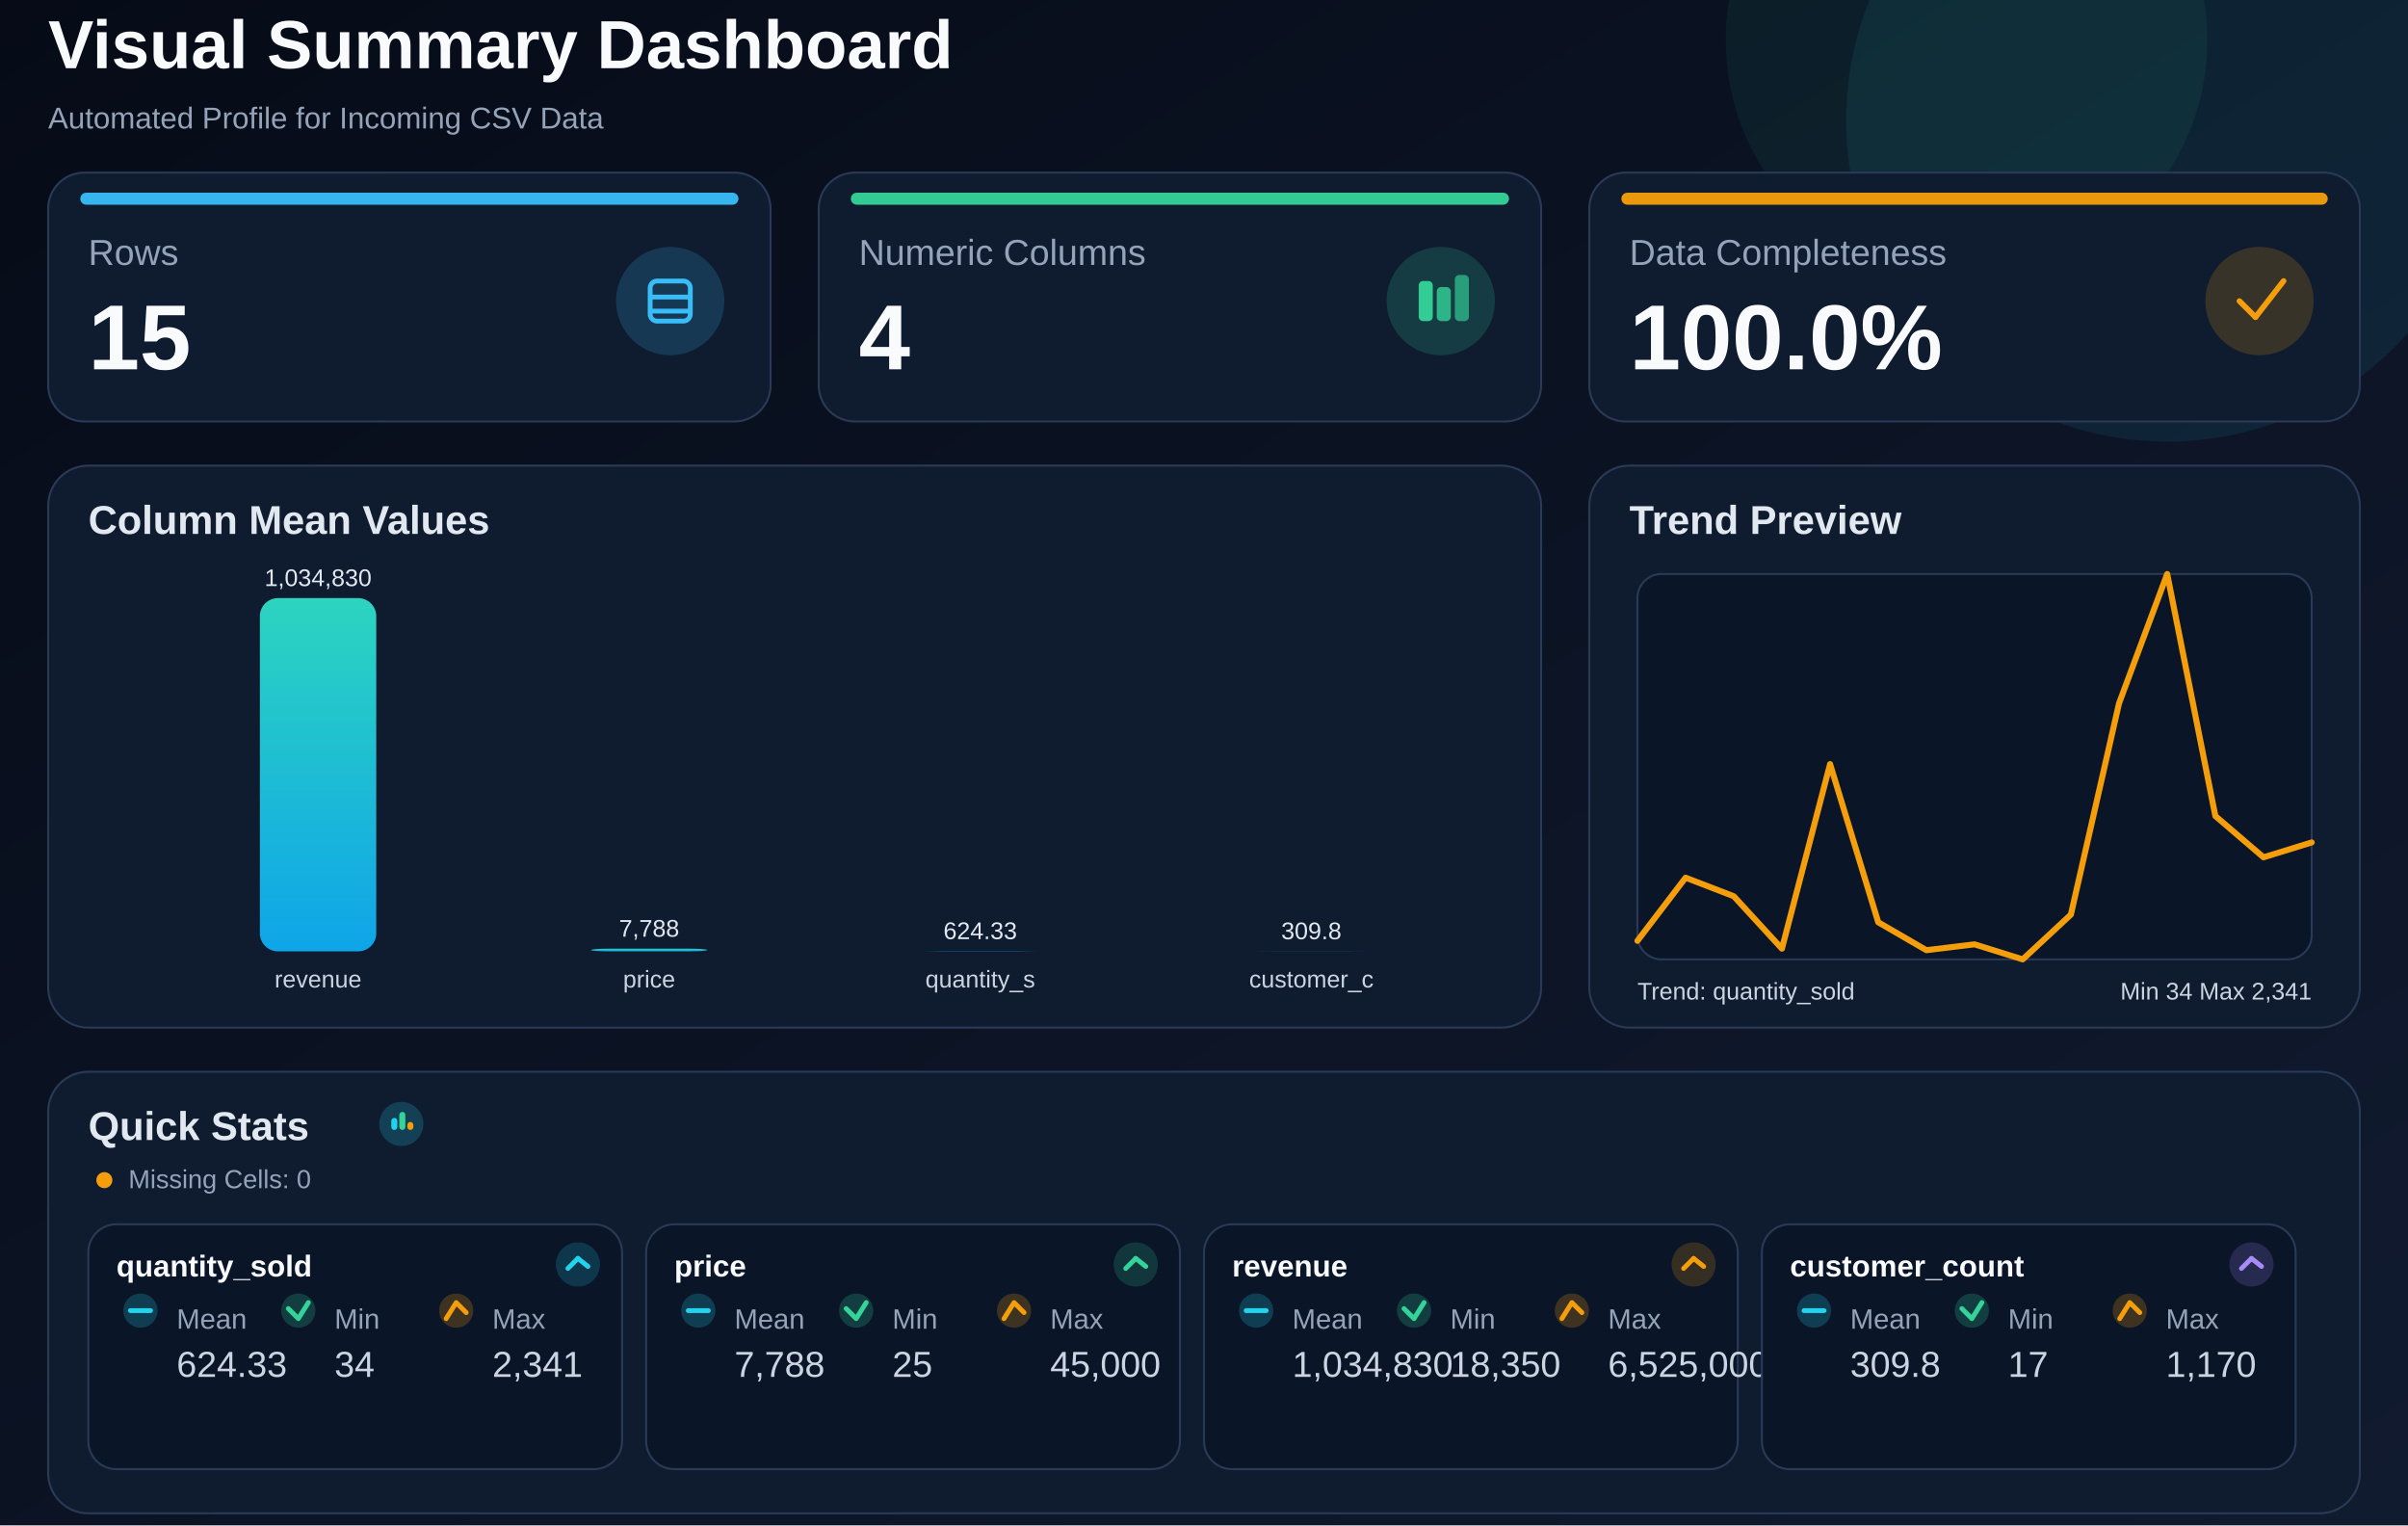
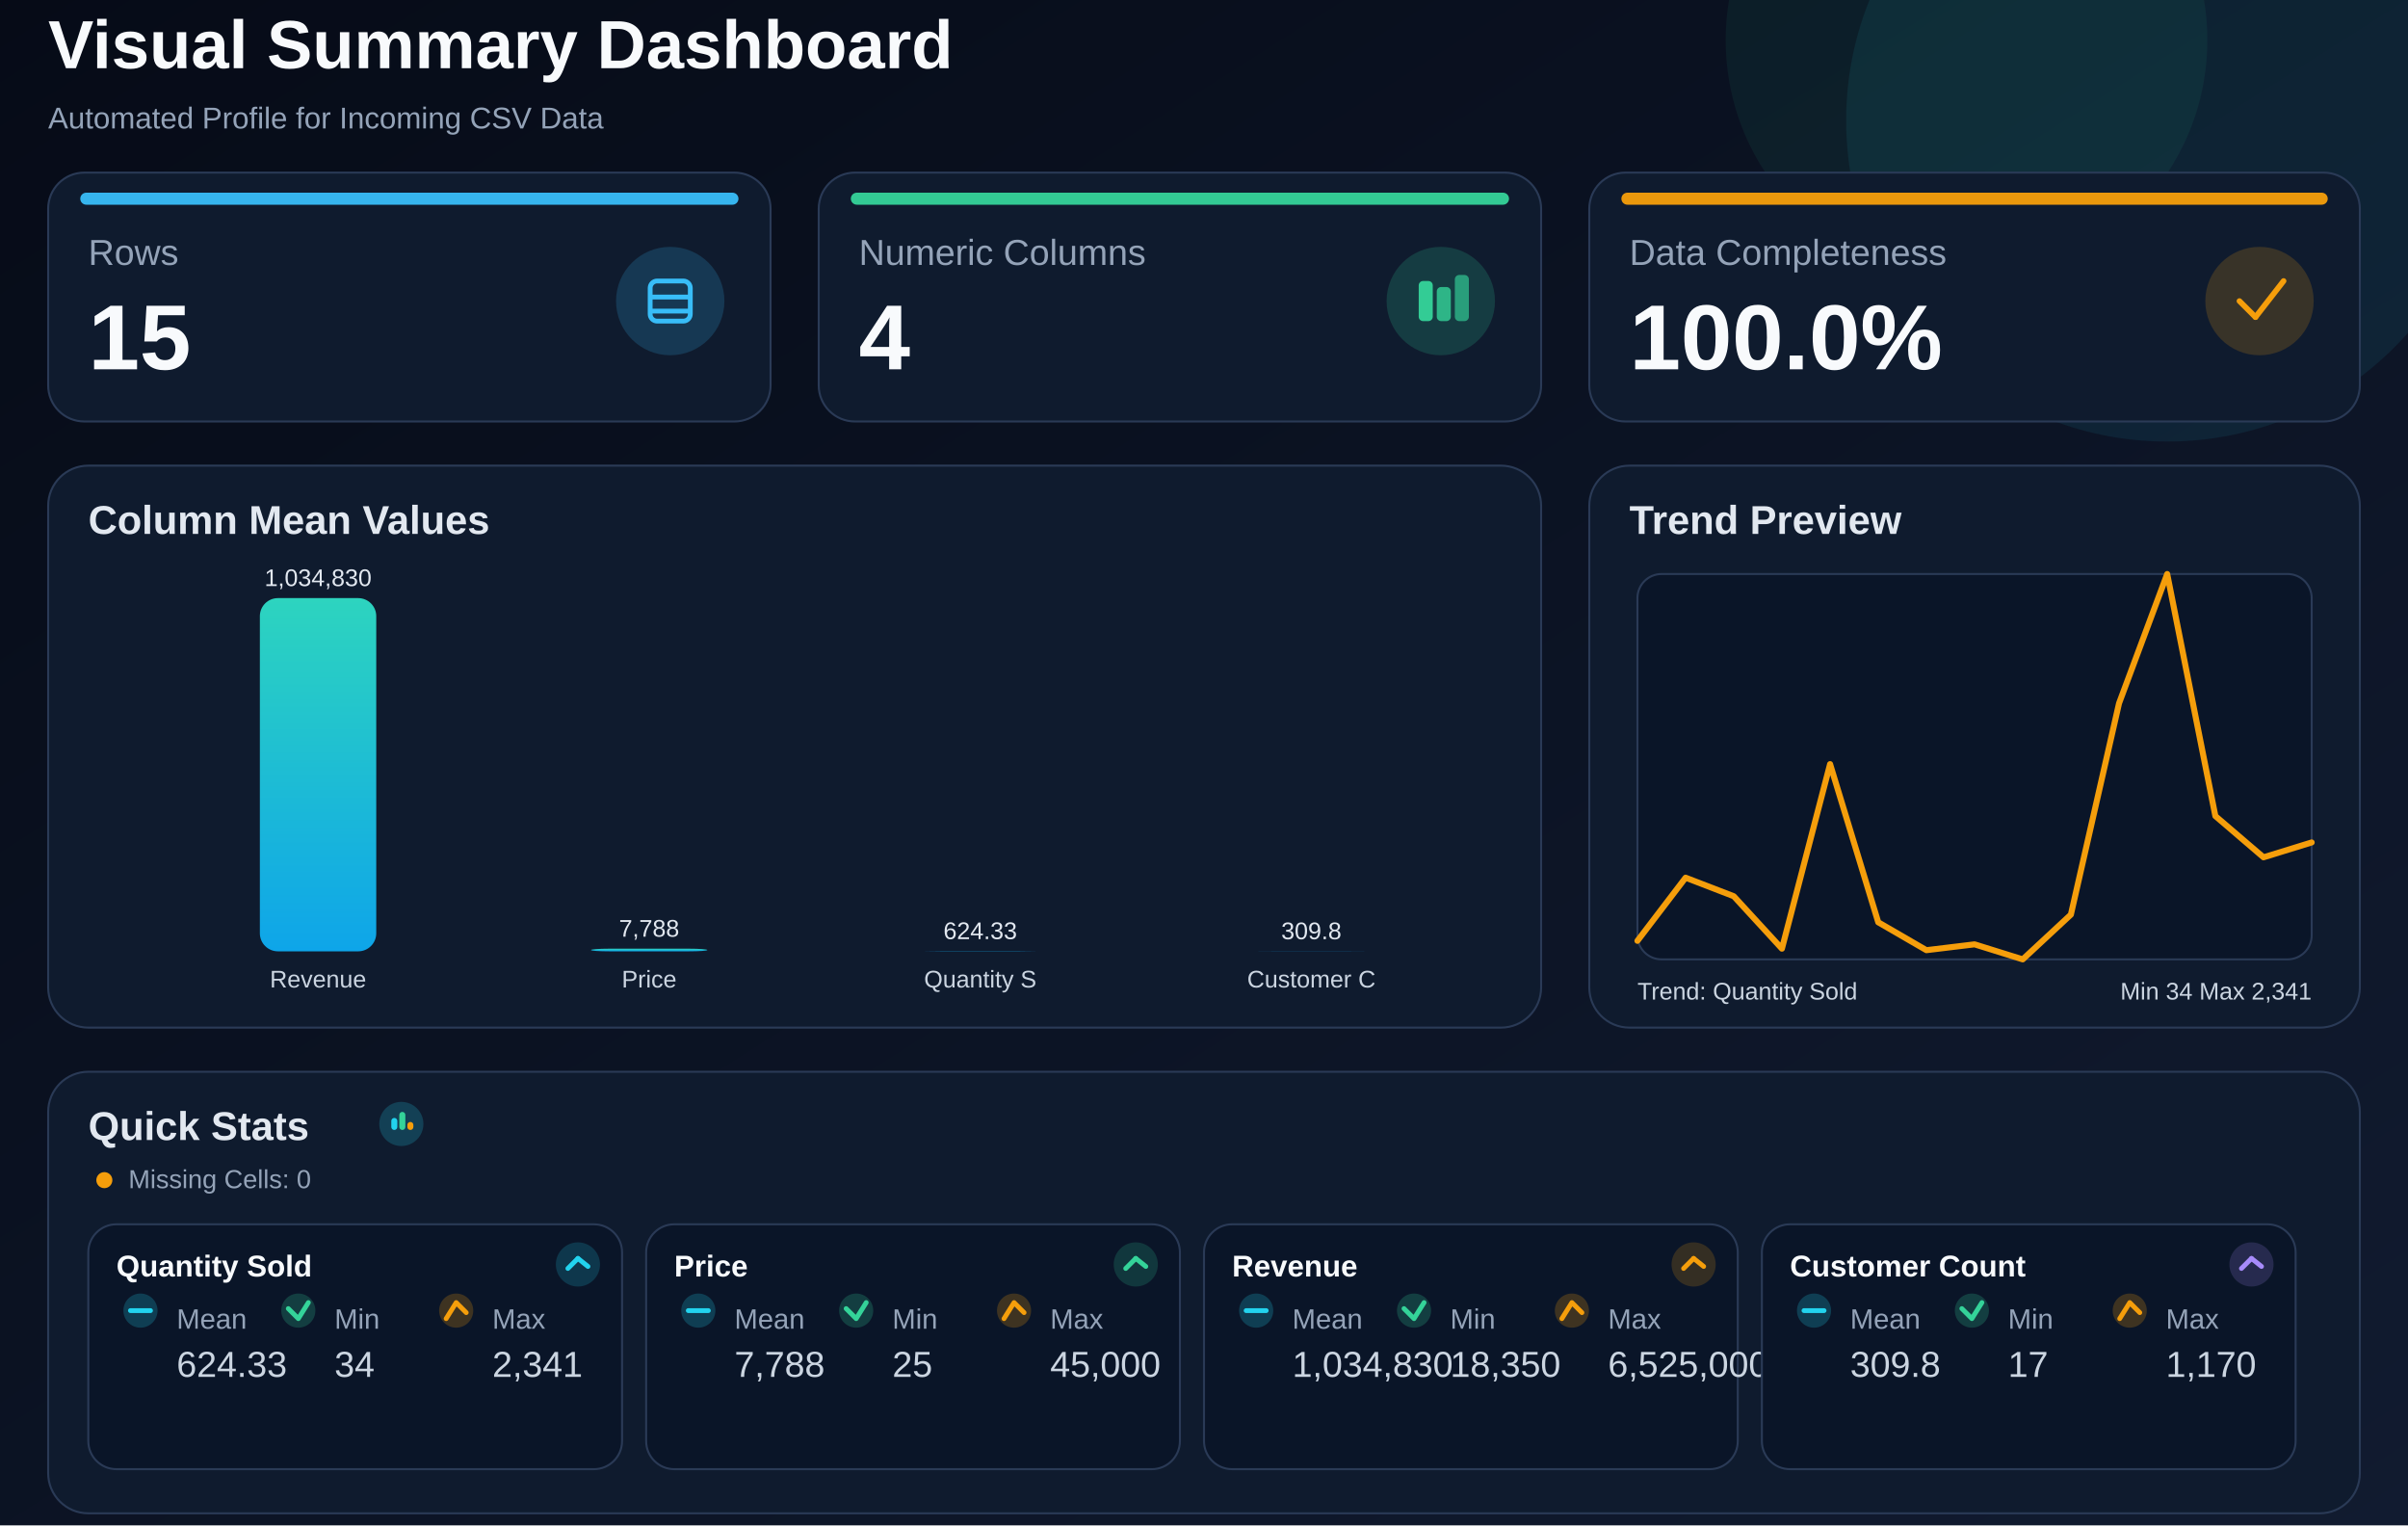
<svg xmlns="http://www.w3.org/2000/svg" width="1200" height="760" font-family="Poppins, Segoe UI, Arial, sans-serif">
  <defs>
    <linearGradient id="bg" x1="0" y1="0" x2="1" y2="1">
      <stop offset="0%" stop-color="#060b17" />
      <stop offset="100%" stop-color="#111b30" />
    </linearGradient>
    <linearGradient id="bar" x1="0" y1="0" x2="0" y2="1">
      <stop offset="0%" stop-color="#2dd4bf" />
      <stop offset="100%" stop-color="#0ea5e9" />
    </linearGradient>
  </defs>
  <rect width="1200" height="760" fill="url(#bg)" />
  <circle cx="1080" cy="60" r="160" fill="#22d3ee" opacity="0.08" />
  <circle cx="980" cy="20" r="120" fill="#34d399" opacity="0.07" />
  <text x="24" y="34" font-size="34" font-weight="700" fill="#f8fafc">Visual Summary Dashboard</text>
  <text x="24" y="64" font-size="15" fill="#94a3b8">Automated Profile for Incoming CSV Data</text>
  <rect x="24" y="86" width="360" height="124" rx="18" fill="#0f1b2e" stroke="#2a3a56" />
  <rect x="40" y="96" width="328" height="6" rx="3" fill="#38bdf8" opacity="0.95" />
  <circle cx="334" cy="150" r="27" fill="#38bdf8" opacity="0.18" />
  <rect x="324" y="140" width="20" height="20" rx="3.5" fill="none" stroke="#38bdf8" stroke-width="2.4" />
  <line x1="324" y1="148" x2="344" y2="148" stroke="#38bdf8" stroke-width="2.4" />
  <line x1="324" y1="155" x2="344" y2="155" stroke="#38bdf8" stroke-width="2.4" />
  <text x="44" y="132" font-size="18" font-weight="500" fill="#94a3b8">Rows</text>
  <text x="44" y="184" font-size="46" font-weight="700" fill="#f8fafc">15</text>
  <rect x="408" y="86" width="360" height="124" rx="18" fill="#0f1b2e" stroke="#2a3a56" />
  <rect x="424" y="96" width="328" height="6" rx="3" fill="#34d399" opacity="0.95" />
  <circle cx="718" cy="150" r="27" fill="#34d399" opacity="0.18" />
  <rect x="707" y="140" width="7" height="20" rx="2.2" fill="#34d399" opacity="0.95" />
  <rect x="716" y="143" width="7" height="17" rx="2.2" fill="#34d399" opacity="0.8" />
  <rect x="725" y="137" width="7" height="23" rx="2.2" fill="#34d399" opacity="0.65" />
  <text x="428" y="132" font-size="18" font-weight="500" fill="#94a3b8">Numeric Columns</text>
  <text x="428" y="184" font-size="46" font-weight="700" fill="#f8fafc">4</text>
  <rect x="792" y="86" width="384" height="124" rx="18" fill="#0f1b2e" stroke="#2a3a56" />
  <rect x="808" y="96" width="352" height="6" rx="3" fill="#f59e0b" opacity="0.95" />
  <circle cx="1126" cy="150" r="27" fill="#f59e0b" opacity="0.18" />
  <line x1="1116" y1="150" x2="1124" y2="158" stroke="#f59e0b" stroke-width="2.8" stroke-linecap="round" />
  <line x1="1124" y1="158" x2="1138" y2="140" stroke="#f59e0b" stroke-width="2.8" stroke-linecap="round" />
  <text x="812" y="132" font-size="18" font-weight="500" fill="#94a3b8">Data Completeness</text>
  <text x="812" y="184" font-size="46" font-weight="700" fill="#f8fafc">100.0%</text>
  <rect x="24" y="232" width="744" height="280" rx="20" fill="#0f1b2e" stroke="#2a3a56" />
  <text x="44" y="266" font-size="20" font-weight="600" fill="#e2e8f0">Column Mean Values</text>
  <rect x="129.50" y="298.00" width="58.00" height="176.00" rx="9" fill="url(#bar)" />
-   <text x="158.50" y="492" font-size="12" fill="#cbd5e1" text-anchor="middle">revenue</text>
+   <text x="158.50" y="492" font-size="12" fill="#cbd5e1" text-anchor="middle">Revenue</text>
  <text x="158.50" y="292.00" font-size="12" fill="#e2e8f0" text-anchor="middle">1,034,830</text>
  <rect x="294.50" y="472.68" width="58.00" height="1.32" rx="9" fill="url(#bar)" />
-   <text x="323.50" y="492" font-size="12" fill="#cbd5e1" text-anchor="middle">price</text>
+   <text x="323.50" y="492" font-size="12" fill="#cbd5e1" text-anchor="middle">Price</text>
  <text x="323.50" y="466.68" font-size="12" fill="#e2e8f0" text-anchor="middle">7,788</text>
  <rect x="459.50" y="473.89" width="58.00" height="0.11" rx="9" fill="url(#bar)" />
-   <text x="488.50" y="492" font-size="12" fill="#cbd5e1" text-anchor="middle">quantity_s</text>
+   <text x="488.50" y="492" font-size="12" fill="#cbd5e1" text-anchor="middle">Quantity S</text>
  <text x="488.50" y="467.89" font-size="12" fill="#e2e8f0" text-anchor="middle">624.33</text>
  <rect x="624.50" y="473.95" width="58.00" height="0.05" rx="9" fill="url(#bar)" />
-   <text x="653.50" y="492" font-size="12" fill="#cbd5e1" text-anchor="middle">customer_c</text>
+   <text x="653.50" y="492" font-size="12" fill="#cbd5e1" text-anchor="middle">Customer C</text>
  <text x="653.50" y="467.95" font-size="12" fill="#e2e8f0" text-anchor="middle">309.8</text>
  <rect x="792" y="232" width="384" height="280" rx="20" fill="#0f1b2e" stroke="#2a3a56" />
  <text x="812" y="266" font-size="20" font-weight="600" fill="#e2e8f0">Trend Preview</text>
  <rect x="816" y="286" width="336" height="192" rx="12" fill="#0a1528" stroke="#2a3a56" />
  <polyline points="816.00,468.76 840.00,437.30 864.00,446.54 888.00,472.67 912.00,380.71 936.00,459.52 960.00,473.42 984.00,470.51 1008.00,478.00 1032.00,455.70 1056.00,350.42 1080.00,286.00 1104.00,406.59 1128.00,427.15 1152.00,419.74" fill="none" stroke="#f59e0b" stroke-width="3" stroke-linecap="round" stroke-linejoin="round" />
-   <text x="816" y="498" font-size="12" fill="#cbd5e1">Trend: quantity_sold</text>
+   <text x="816" y="498" font-size="12" fill="#cbd5e1">Trend: Quantity Sold</text>
  <text x="1152" y="498" font-size="12" fill="#cbd5e1" text-anchor="end">Min 34  Max 2,341</text>
  <rect x="24" y="534" width="1152" height="220" rx="20" fill="#0f1b2e" stroke="#2a3a56" />
  <circle cx="200" cy="560" r="11" fill="#22d3ee" opacity="0.2" />
  <rect x="195" y="557" width="3" height="6" rx="1.5" fill="#22d3ee" />
  <rect x="199" y="554" width="3" height="9" rx="1.5" fill="#34d399" />
  <rect x="203" y="559" width="3" height="4" rx="1.5" fill="#f59e0b" />
  <text x="44" y="568" font-size="20" font-weight="600" fill="#e2e8f0">Quick Stats</text>
  <circle cx="52" cy="588" r="4" fill="#f59e0b" />
  <text x="64" y="592" font-size="13" fill="#94a3b8">Missing Cells: 0</text>
  <rect x="44.00" y="610" width="266.00" height="122" rx="14" fill="#0a1528" stroke="#2a3a56" />
  <circle cx="288.0" cy="630" r="11" fill="#22d3ee" opacity="0.18" />
  <line x1="283.0" y1="632" x2="288.0" y2="627" stroke="#22d3ee" stroke-width="2.4" stroke-linecap="round" />
  <line x1="288.0" y1="627" x2="293.0" y2="631" stroke="#22d3ee" stroke-width="2.4" stroke-linecap="round" />
-   <text x="58.00" y="636" font-size="15" font-weight="600" fill="#f8fafc">quantity_sold</text>
+   <text x="58.00" y="636" font-size="15" font-weight="600" fill="#f8fafc">Quantity Sold</text>
  <circle cx="70.0" cy="653" r="8.5" fill="#22d3ee" opacity="0.22" />
  <line x1="65.0" y1="653" x2="75.0" y2="653" stroke="#22d3ee" stroke-width="2.4" stroke-linecap="round" />
  <text x="88.00" y="662" font-size="14" fill="#94a3b8">Mean</text>
  <text x="88.00" y="686" font-size="18" fill="#cbd5e1">624.33</text>
  <circle cx="148.667" cy="653" r="8.5" fill="#34d399" opacity="0.22" />
  <polyline points="143.667,652 148.667,657 153.667,649" fill="none" stroke="#34d399" stroke-width="2.4" stroke-linecap="round" stroke-linejoin="round" />
  <text x="166.67" y="662" font-size="14" fill="#94a3b8">Min</text>
  <text x="166.67" y="686" font-size="18" fill="#cbd5e1">34</text>
  <circle cx="227.333" cy="653" r="8.5" fill="#f59e0b" opacity="0.22" />
  <polyline points="222.333,657 227.333,649 232.333,654" fill="none" stroke="#f59e0b" stroke-width="2.4" stroke-linecap="round" stroke-linejoin="round" />
  <text x="245.33" y="662" font-size="14" fill="#94a3b8">Max</text>
  <text x="245.33" y="686" font-size="18" fill="#cbd5e1">2,341</text>
  <rect x="322.00" y="610" width="266.00" height="122" rx="14" fill="#0a1528" stroke="#2a3a56" />
  <circle cx="566.0" cy="630" r="11" fill="#34d399" opacity="0.18" />
  <line x1="561.0" y1="632" x2="566.0" y2="627" stroke="#34d399" stroke-width="2.4" stroke-linecap="round" />
  <line x1="566.0" y1="627" x2="571.0" y2="631" stroke="#34d399" stroke-width="2.4" stroke-linecap="round" />
-   <text x="336.00" y="636" font-size="15" font-weight="600" fill="#f8fafc">price</text>
+   <text x="336.00" y="636" font-size="15" font-weight="600" fill="#f8fafc">Price</text>
  <circle cx="348.0" cy="653" r="8.5" fill="#22d3ee" opacity="0.22" />
  <line x1="343.0" y1="653" x2="353.0" y2="653" stroke="#22d3ee" stroke-width="2.4" stroke-linecap="round" />
  <text x="366.00" y="662" font-size="14" fill="#94a3b8">Mean</text>
  <text x="366.00" y="686" font-size="18" fill="#cbd5e1">7,788</text>
  <circle cx="426.667" cy="653" r="8.5" fill="#34d399" opacity="0.22" />
  <polyline points="421.667,652 426.667,657 431.667,649" fill="none" stroke="#34d399" stroke-width="2.4" stroke-linecap="round" stroke-linejoin="round" />
  <text x="444.67" y="662" font-size="14" fill="#94a3b8">Min</text>
  <text x="444.67" y="686" font-size="18" fill="#cbd5e1">25</text>
  <circle cx="505.333" cy="653" r="8.5" fill="#f59e0b" opacity="0.22" />
  <polyline points="500.333,657 505.333,649 510.333,654" fill="none" stroke="#f59e0b" stroke-width="2.4" stroke-linecap="round" stroke-linejoin="round" />
  <text x="523.33" y="662" font-size="14" fill="#94a3b8">Max</text>
  <text x="523.33" y="686" font-size="18" fill="#cbd5e1">45,000</text>
  <rect x="600.00" y="610" width="266.00" height="122" rx="14" fill="#0a1528" stroke="#2a3a56" />
  <circle cx="844.0" cy="630" r="11" fill="#f59e0b" opacity="0.18" />
  <line x1="839.0" y1="632" x2="844.0" y2="627" stroke="#f59e0b" stroke-width="2.4" stroke-linecap="round" />
  <line x1="844.0" y1="627" x2="849.0" y2="631" stroke="#f59e0b" stroke-width="2.4" stroke-linecap="round" />
-   <text x="614.00" y="636" font-size="15" font-weight="600" fill="#f8fafc">revenue</text>
+   <text x="614.00" y="636" font-size="15" font-weight="600" fill="#f8fafc">Revenue</text>
  <circle cx="626.0" cy="653" r="8.5" fill="#22d3ee" opacity="0.22" />
  <line x1="621.0" y1="653" x2="631.0" y2="653" stroke="#22d3ee" stroke-width="2.4" stroke-linecap="round" />
  <text x="644.00" y="662" font-size="14" fill="#94a3b8">Mean</text>
  <text x="644.00" y="686" font-size="18" fill="#cbd5e1">1,034,830</text>
  <circle cx="704.667" cy="653" r="8.5" fill="#34d399" opacity="0.22" />
  <polyline points="699.667,652 704.667,657 709.667,649" fill="none" stroke="#34d399" stroke-width="2.4" stroke-linecap="round" stroke-linejoin="round" />
  <text x="722.67" y="662" font-size="14" fill="#94a3b8">Min</text>
  <text x="722.67" y="686" font-size="18" fill="#cbd5e1">18,350</text>
  <circle cx="783.333" cy="653" r="8.5" fill="#f59e0b" opacity="0.22" />
  <polyline points="778.333,657 783.333,649 788.333,654" fill="none" stroke="#f59e0b" stroke-width="2.4" stroke-linecap="round" stroke-linejoin="round" />
  <text x="801.33" y="662" font-size="14" fill="#94a3b8">Max</text>
  <text x="801.33" y="686" font-size="18" fill="#cbd5e1">6,525,000</text>
  <rect x="878.00" y="610" width="266.00" height="122" rx="14" fill="#0a1528" stroke="#2a3a56" />
  <circle cx="1122.0" cy="630" r="11" fill="#a78bfa" opacity="0.18" />
  <line x1="1117.0" y1="632" x2="1122.0" y2="627" stroke="#a78bfa" stroke-width="2.4" stroke-linecap="round" />
  <line x1="1122.0" y1="627" x2="1127.0" y2="631" stroke="#a78bfa" stroke-width="2.4" stroke-linecap="round" />
-   <text x="892.00" y="636" font-size="15" font-weight="600" fill="#f8fafc">customer_count</text>
+   <text x="892.00" y="636" font-size="15" font-weight="600" fill="#f8fafc">Customer Count</text>
  <circle cx="904.0" cy="653" r="8.5" fill="#22d3ee" opacity="0.22" />
  <line x1="899.0" y1="653" x2="909.0" y2="653" stroke="#22d3ee" stroke-width="2.4" stroke-linecap="round" />
  <text x="922.00" y="662" font-size="14" fill="#94a3b8">Mean</text>
  <text x="922.00" y="686" font-size="18" fill="#cbd5e1">309.8</text>
  <circle cx="982.667" cy="653" r="8.5" fill="#34d399" opacity="0.22" />
  <polyline points="977.667,652 982.667,657 987.667,649" fill="none" stroke="#34d399" stroke-width="2.4" stroke-linecap="round" stroke-linejoin="round" />
  <text x="1000.67" y="662" font-size="14" fill="#94a3b8">Min</text>
  <text x="1000.67" y="686" font-size="18" fill="#cbd5e1">17</text>
  <circle cx="1061.333" cy="653" r="8.5" fill="#f59e0b" opacity="0.22" />
  <polyline points="1056.333,657 1061.333,649 1066.333,654" fill="none" stroke="#f59e0b" stroke-width="2.4" stroke-linecap="round" stroke-linejoin="round" />
  <text x="1079.33" y="662" font-size="14" fill="#94a3b8">Max</text>
  <text x="1079.33" y="686" font-size="18" fill="#cbd5e1">1,170</text>
</svg>
